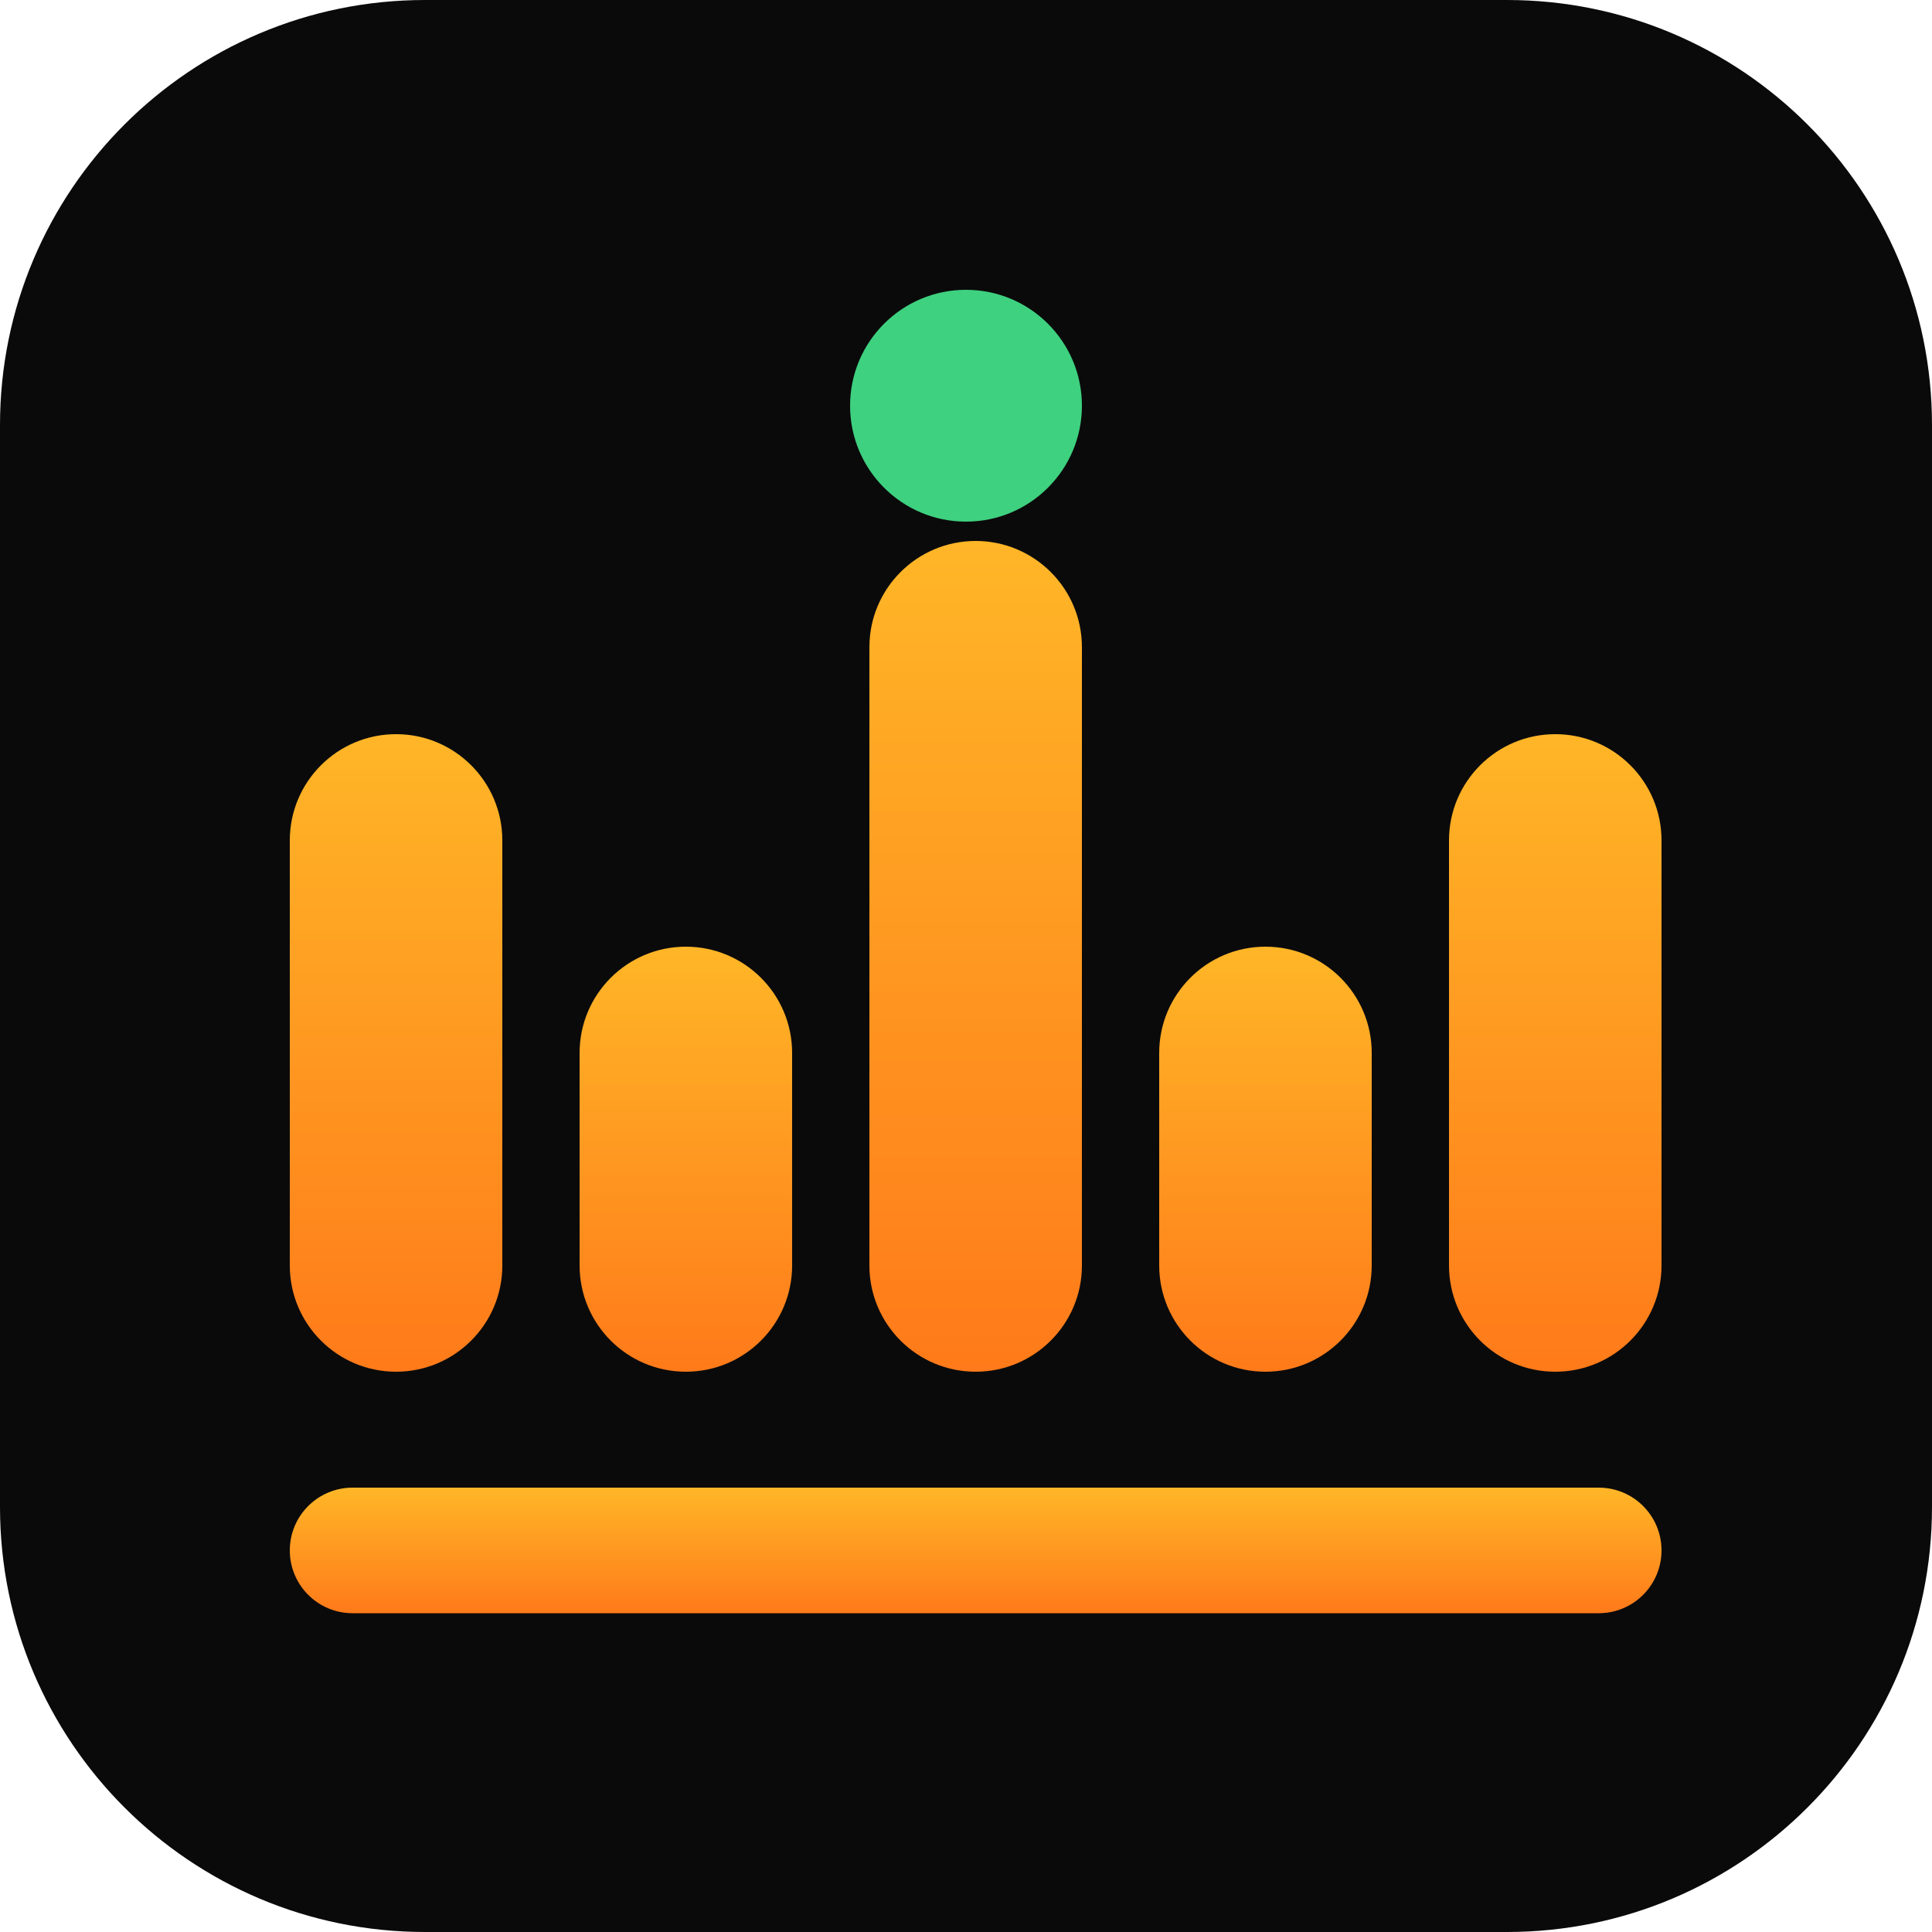
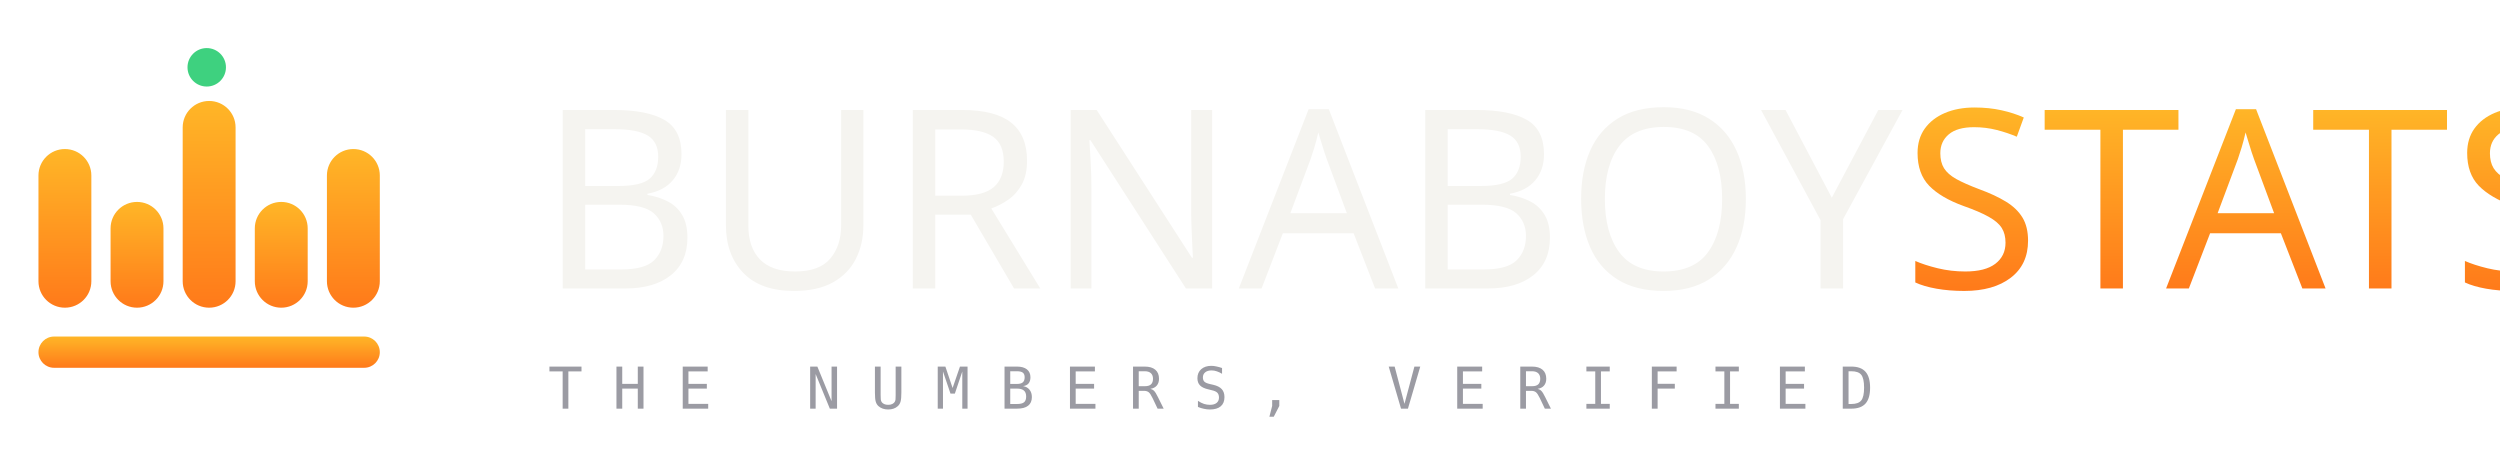
- <svg xmlns="http://www.w3.org/2000/svg" viewBox="0 0 100 100">
+ <svg xmlns="http://www.w3.org/2000/svg" viewBox="0 0 520 96" role="img" aria-label="Burnaboystats: crown mark beside the BURNABOYSTATS wordmark">
  <defs>
    <linearGradient id="g" x1="0" y1="0" x2="0" y2="1">
      <stop offset="0" stop-color="#ffb627" />
      <stop offset="1" stop-color="#ff7a1a" />
    </linearGradient>
  </defs>
-   <rect width="100" height="100" rx="22" fill="#0a0a0b" />
-   <g transform="translate(8,13)">
-     <circle cx="42" cy="8" r="6" fill="#3ed17f" />
+   <g transform="translate(1,6)">
+     <circle cx="42" cy="8" r="4" fill="#3ed17f" />
    <rect x="7" y="25" width="11" height="33" rx="5.5" fill="url(#g)" />
    <rect x="22" y="36" width="11" height="22" rx="5.5" fill="url(#g)" />
    <rect x="37" y="15" width="11" height="43" rx="5.5" fill="url(#g)" />
    <rect x="52" y="36" width="11" height="22" rx="5.5" fill="url(#g)" />
    <rect x="67" y="25" width="11" height="33" rx="5.5" fill="url(#g)" />
    <rect x="7" y="64" width="71" height="6.5" rx="3.25" fill="url(#g)" />
  </g>
+   <text x="112" y="60" font-family="Anton, 'Anton SC', Impact, sans-serif" font-size="52" letter-spacing="0.5" fill="#f5f4f0">BURNABOY<tspan fill="url(#g)">STATS</tspan>
+   </text>
+   <text x="114" y="85" font-family="'Space Mono', ui-monospace, monospace" font-size="12" letter-spacing="6.2" fill="#9b9ba3">THE NUMBERS, VERIFIED</text>
</svg>
